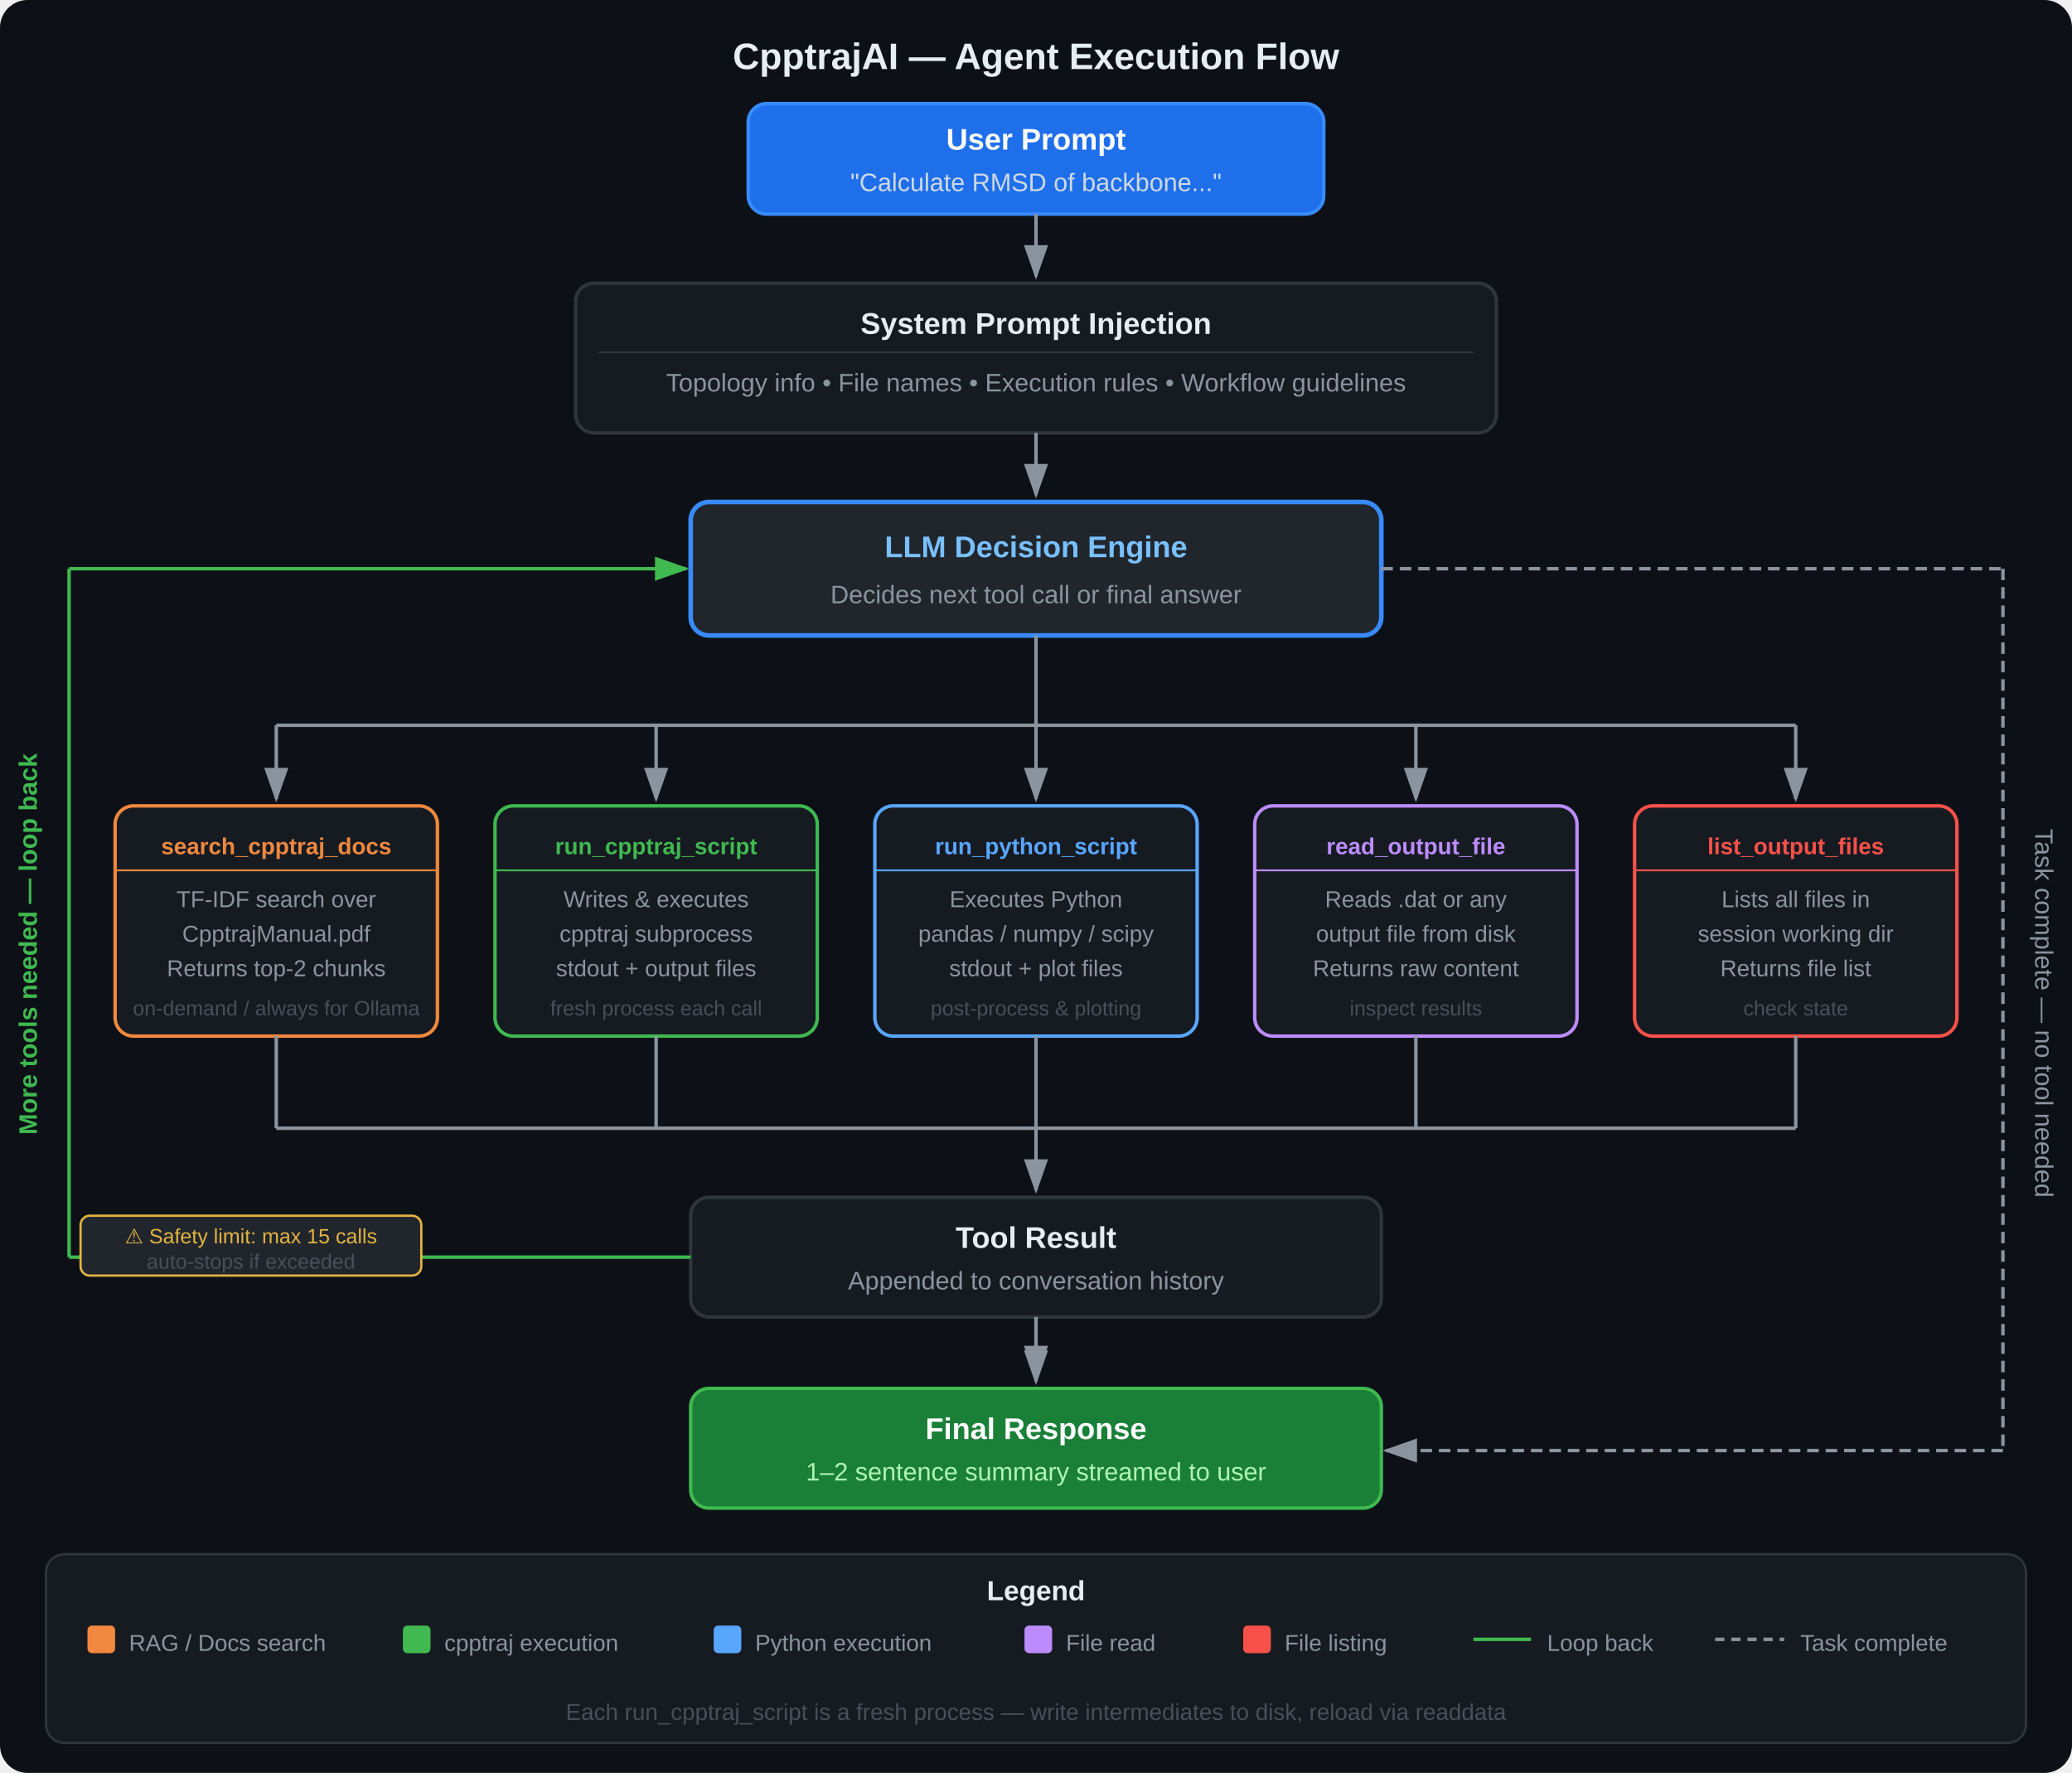
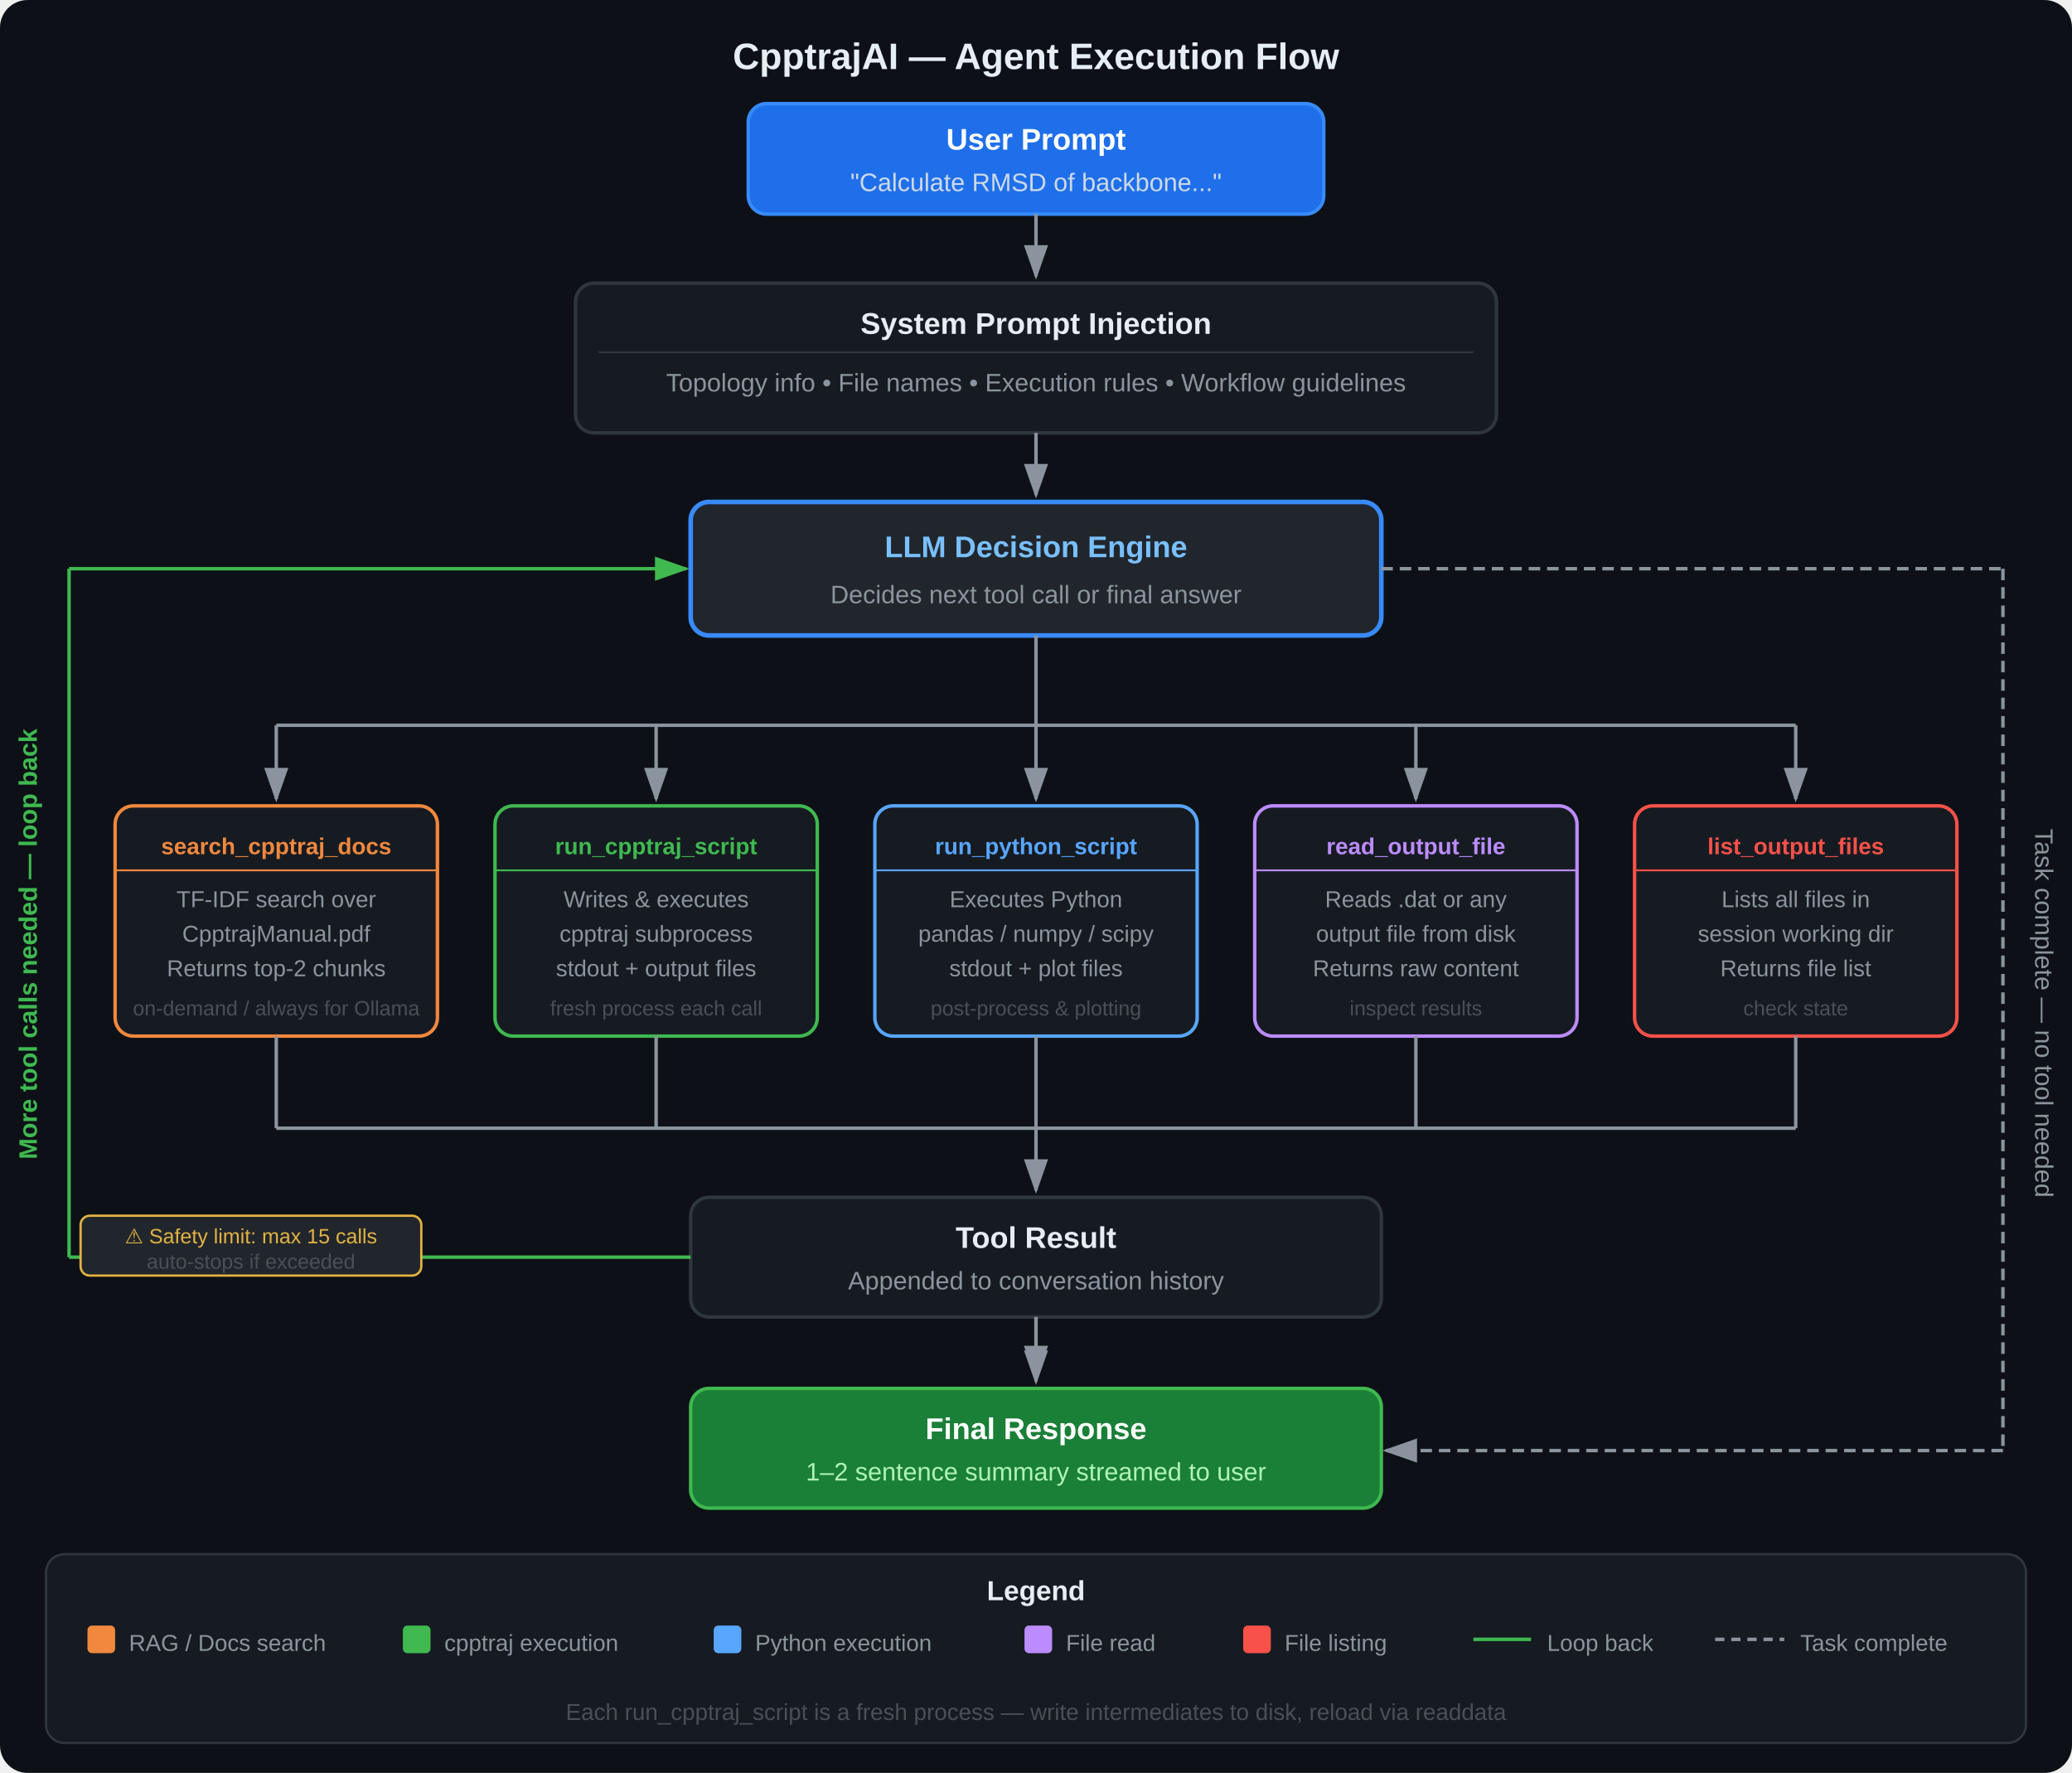
<svg xmlns="http://www.w3.org/2000/svg" viewBox="0 0 900 770" font-family="Segoe UI, Arial, sans-serif">
  <defs>
    <marker id="arr" markerWidth="10" markerHeight="7" refX="9" refY="3.5" orient="auto">
      <polygon points="0 0, 10 3.5, 0 7" fill="#8b949e" />
    </marker>
    <marker id="arr-green" markerWidth="10" markerHeight="7" refX="9" refY="3.5" orient="auto">
      <polygon points="0 0, 10 3.5, 0 7" fill="#3fb950" />
    </marker>
    <marker id="arr-yellow" markerWidth="10" markerHeight="7" refX="9" refY="3.5" orient="auto">
      <polygon points="0 0, 10 3.5, 0 7" fill="#e3b341" />
    </marker>
  </defs>
  <rect width="900" height="770" fill="#0d1117" rx="12" />
  <text x="450" y="30" text-anchor="middle" font-size="16" font-weight="bold" fill="#e6edf3">CpptrajAI — Agent Execution Flow</text>
  <rect x="325" y="45" width="250" height="48" rx="8" fill="#1f6feb" stroke="#388bfd" stroke-width="1.5" />
  <text x="450" y="65" text-anchor="middle" font-size="13" font-weight="bold" fill="#ffffff">User Prompt</text>
  <text x="450" y="83" text-anchor="middle" font-size="11" fill="#cdd9e5">"Calculate RMSD of backbone..."</text>
  <line x1="450" y1="93" x2="450" y2="120" stroke="#8b949e" stroke-width="1.5" marker-end="url(#arr)" />
  <rect x="250" y="123" width="400" height="65" rx="8" fill="#161b22" stroke="#30363d" stroke-width="1.5" />
  <text x="450" y="145" text-anchor="middle" font-size="13" font-weight="bold" fill="#e6edf3">System Prompt Injection</text>
  <line x1="260" y1="153" x2="640" y2="153" stroke="#30363d" stroke-width="0.8" />
  <text x="450" y="170" text-anchor="middle" font-size="11" fill="#8b949e">Topology info • File names • Execution rules • Workflow guidelines</text>
  <line x1="450" y1="188" x2="450" y2="215" stroke="#8b949e" stroke-width="1.5" marker-end="url(#arr)" />
  <rect x="300" y="218" width="300" height="58" rx="8" fill="#21262d" stroke="#388bfd" stroke-width="2" />
  <text x="450" y="242" text-anchor="middle" font-size="13" font-weight="bold" fill="#79c0ff">LLM Decision Engine</text>
  <text x="450" y="262" text-anchor="middle" font-size="11" fill="#8b949e">Decides next tool call or final answer</text>
  <line x1="450" y1="276" x2="450" y2="315" stroke="#8b949e" stroke-width="1.5" />
  <line x1="120" y1="315" x2="780" y2="315" stroke="#8b949e" stroke-width="1.5" />
  <line x1="120" y1="315" x2="120" y2="347" stroke="#8b949e" stroke-width="1.5" marker-end="url(#arr)" />
  <line x1="285" y1="315" x2="285" y2="347" stroke="#8b949e" stroke-width="1.5" marker-end="url(#arr)" />
  <line x1="450" y1="315" x2="450" y2="347" stroke="#8b949e" stroke-width="1.5" marker-end="url(#arr)" />
  <line x1="615" y1="315" x2="615" y2="347" stroke="#8b949e" stroke-width="1.5" marker-end="url(#arr)" />
  <line x1="780" y1="315" x2="780" y2="347" stroke="#8b949e" stroke-width="1.5" marker-end="url(#arr)" />
  <rect x="50" y="350" width="140" height="100" rx="8" fill="#161b22" stroke="#f0883e" stroke-width="1.5" />
  <text x="120" y="371" text-anchor="middle" font-size="10" font-weight="bold" fill="#f0883e">search_cpptraj_docs</text>
  <line x1="50" y1="378" x2="190" y2="378" stroke="#f0883e" stroke-width="0.8" />
  <text x="120" y="394" text-anchor="middle" font-size="10" fill="#8b949e">TF-IDF search over</text>
  <text x="120" y="409" text-anchor="middle" font-size="10" fill="#8b949e">CpptrajManual.pdf</text>
  <text x="120" y="424" text-anchor="middle" font-size="10" fill="#8b949e">Returns top-2 chunks</text>
  <text x="120" y="441" text-anchor="middle" font-size="9" fill="#484f58">on-demand / always for Ollama</text>
  <rect x="215" y="350" width="140" height="100" rx="8" fill="#161b22" stroke="#3fb950" stroke-width="1.5" />
  <text x="285" y="371" text-anchor="middle" font-size="10" font-weight="bold" fill="#3fb950">run_cpptraj_script</text>
  <line x1="215" y1="378" x2="355" y2="378" stroke="#3fb950" stroke-width="0.8" />
  <text x="285" y="394" text-anchor="middle" font-size="10" fill="#8b949e">Writes &amp; executes</text>
  <text x="285" y="409" text-anchor="middle" font-size="10" fill="#8b949e">cpptraj subprocess</text>
  <text x="285" y="424" text-anchor="middle" font-size="10" fill="#8b949e">stdout + output files</text>
  <text x="285" y="441" text-anchor="middle" font-size="9" fill="#484f58">fresh process each call</text>
  <rect x="380" y="350" width="140" height="100" rx="8" fill="#161b22" stroke="#58a6ff" stroke-width="1.5" />
  <text x="450" y="371" text-anchor="middle" font-size="10" font-weight="bold" fill="#58a6ff">run_python_script</text>
  <line x1="380" y1="378" x2="520" y2="378" stroke="#58a6ff" stroke-width="0.8" />
  <text x="450" y="394" text-anchor="middle" font-size="10" fill="#8b949e">Executes Python</text>
  <text x="450" y="409" text-anchor="middle" font-size="10" fill="#8b949e">pandas / numpy / scipy</text>
  <text x="450" y="424" text-anchor="middle" font-size="10" fill="#8b949e">stdout + plot files</text>
  <text x="450" y="441" text-anchor="middle" font-size="9" fill="#484f58">post-process &amp; plotting</text>
  <rect x="545" y="350" width="140" height="100" rx="8" fill="#161b22" stroke="#bc8cff" stroke-width="1.5" />
  <text x="615" y="371" text-anchor="middle" font-size="10" font-weight="bold" fill="#bc8cff">read_output_file</text>
  <line x1="545" y1="378" x2="685" y2="378" stroke="#bc8cff" stroke-width="0.8" />
  <text x="615" y="394" text-anchor="middle" font-size="10" fill="#8b949e">Reads .dat or any</text>
  <text x="615" y="409" text-anchor="middle" font-size="10" fill="#8b949e">output file from disk</text>
  <text x="615" y="424" text-anchor="middle" font-size="10" fill="#8b949e">Returns raw content</text>
  <text x="615" y="441" text-anchor="middle" font-size="9" fill="#484f58">inspect results</text>
  <rect x="710" y="350" width="140" height="100" rx="8" fill="#161b22" stroke="#f85149" stroke-width="1.5" />
  <text x="780" y="371" text-anchor="middle" font-size="10" font-weight="bold" fill="#f85149">list_output_files</text>
  <line x1="710" y1="378" x2="850" y2="378" stroke="#f85149" stroke-width="0.8" />
  <text x="780" y="394" text-anchor="middle" font-size="10" fill="#8b949e">Lists all files in</text>
  <text x="780" y="409" text-anchor="middle" font-size="10" fill="#8b949e">session working dir</text>
  <text x="780" y="424" text-anchor="middle" font-size="10" fill="#8b949e">Returns file list</text>
  <text x="780" y="441" text-anchor="middle" font-size="9" fill="#484f58">check state</text>
  <line x1="120" y1="450" x2="120" y2="490" stroke="#8b949e" stroke-width="1.5" />
  <line x1="285" y1="450" x2="285" y2="490" stroke="#8b949e" stroke-width="1.5" />
  <line x1="450" y1="450" x2="450" y2="490" stroke="#8b949e" stroke-width="1.5" />
  <line x1="615" y1="450" x2="615" y2="490" stroke="#8b949e" stroke-width="1.5" />
  <line x1="780" y1="450" x2="780" y2="490" stroke="#8b949e" stroke-width="1.5" />
  <line x1="120" y1="490" x2="780" y2="490" stroke="#8b949e" stroke-width="1.5" />
  <line x1="450" y1="490" x2="450" y2="517" stroke="#8b949e" stroke-width="1.5" marker-end="url(#arr)" />
  <rect x="300" y="520" width="300" height="52" rx="8" fill="#161b22" stroke="#30363d" stroke-width="1.5" />
  <text x="450" y="542" text-anchor="middle" font-size="13" font-weight="bold" fill="#e6edf3">Tool Result</text>
  <text x="450" y="560" text-anchor="middle" font-size="11" fill="#8b949e">Appended to conversation history</text>
  <line x1="450" y1="572" x2="450" y2="598" stroke="#8b949e" stroke-width="1.5" marker-end="url(#arr)" />
  <line x1="300" y1="546" x2="30" y2="546" stroke="#3fb950" stroke-width="1.5" />
  <line x1="30" y1="546" x2="30" y2="247" stroke="#3fb950" stroke-width="1.5" />
  <line x1="30" y1="247" x2="298" y2="247" stroke="#3fb950" stroke-width="1.5" marker-end="url(#arr-green)" />
-   <text x="16" y="410" text-anchor="middle" font-size="11" font-weight="bold" fill="#3fb950" transform="rotate(-90 16 410)">More tools needed — loop back</text>
+   <text x="16" y="410" text-anchor="middle" font-size="11" font-weight="bold" fill="#3fb950" transform="rotate(-90 16 410)">More tool calls needed — loop back</text>
  <rect x="35" y="528" width="148" height="26" rx="4" fill="#21262d" stroke="#e3b341" stroke-width="1" />
  <text x="109" y="540" text-anchor="middle" font-size="9" fill="#e3b341">⚠ Safety limit: max 15 calls</text>
  <text x="109" y="551" text-anchor="middle" font-size="9" fill="#484f58">auto-stops if exceeded</text>
  <line x1="600" y1="247" x2="870" y2="247" stroke="#8b949e" stroke-width="1.5" stroke-dasharray="5,3" />
  <line x1="870" y1="247" x2="870" y2="630" stroke="#8b949e" stroke-width="1.5" stroke-dasharray="5,3" />
  <line x1="870" y1="630" x2="602" y2="630" stroke="#8b949e" stroke-width="1.5" stroke-dasharray="5,3" marker-end="url(#arr)" />
  <text x="884" y="440" text-anchor="middle" font-size="11" fill="#8b949e" transform="rotate(90 884 440)">Task complete — no tool needed</text>
  <line x1="450" y1="572" x2="450" y2="600" stroke="#8b949e" stroke-width="1.5" marker-end="url(#arr)" />
  <rect x="300" y="603" width="300" height="52" rx="8" fill="#1a7f37" stroke="#3fb950" stroke-width="1.5" />
  <text x="450" y="625" text-anchor="middle" font-size="13" font-weight="bold" fill="#ffffff">Final Response</text>
  <text x="450" y="643" text-anchor="middle" font-size="11" fill="#aff5b4">1–2 sentence summary streamed to user</text>
  <rect x="20" y="675" width="860" height="82" rx="8" fill="#161b22" stroke="#30363d" stroke-width="1" />
  <text x="450" y="695" text-anchor="middle" font-size="12" font-weight="bold" fill="#e6edf3">Legend</text>
  <rect x="38" y="706" width="12" height="12" rx="2" fill="#f0883e" />
  <text x="56" y="717" font-size="10" fill="#8b949e">RAG / Docs search</text>
  <rect x="175" y="706" width="12" height="12" rx="2" fill="#3fb950" />
  <text x="193" y="717" font-size="10" fill="#8b949e">cpptraj execution</text>
  <rect x="310" y="706" width="12" height="12" rx="2" fill="#58a6ff" />
  <text x="328" y="717" font-size="10" fill="#8b949e">Python execution</text>
  <rect x="445" y="706" width="12" height="12" rx="2" fill="#bc8cff" />
  <text x="463" y="717" font-size="10" fill="#8b949e">File read</text>
  <rect x="540" y="706" width="12" height="12" rx="2" fill="#f85149" />
  <text x="558" y="717" font-size="10" fill="#8b949e">File listing</text>
  <line x1="640" y1="712" x2="665" y2="712" stroke="#3fb950" stroke-width="1.5" />
  <text x="672" y="717" font-size="10" fill="#8b949e">Loop back</text>
  <line x1="745" y1="712" x2="775" y2="712" stroke="#8b949e" stroke-width="1.5" stroke-dasharray="4,3" />
  <text x="782" y="717" font-size="10" fill="#8b949e">Task complete</text>
  <text x="450" y="747" text-anchor="middle" font-size="10" fill="#484f58">Each run_cpptraj_script is a fresh process — write intermediates to disk, reload via readdata</text>
</svg>
